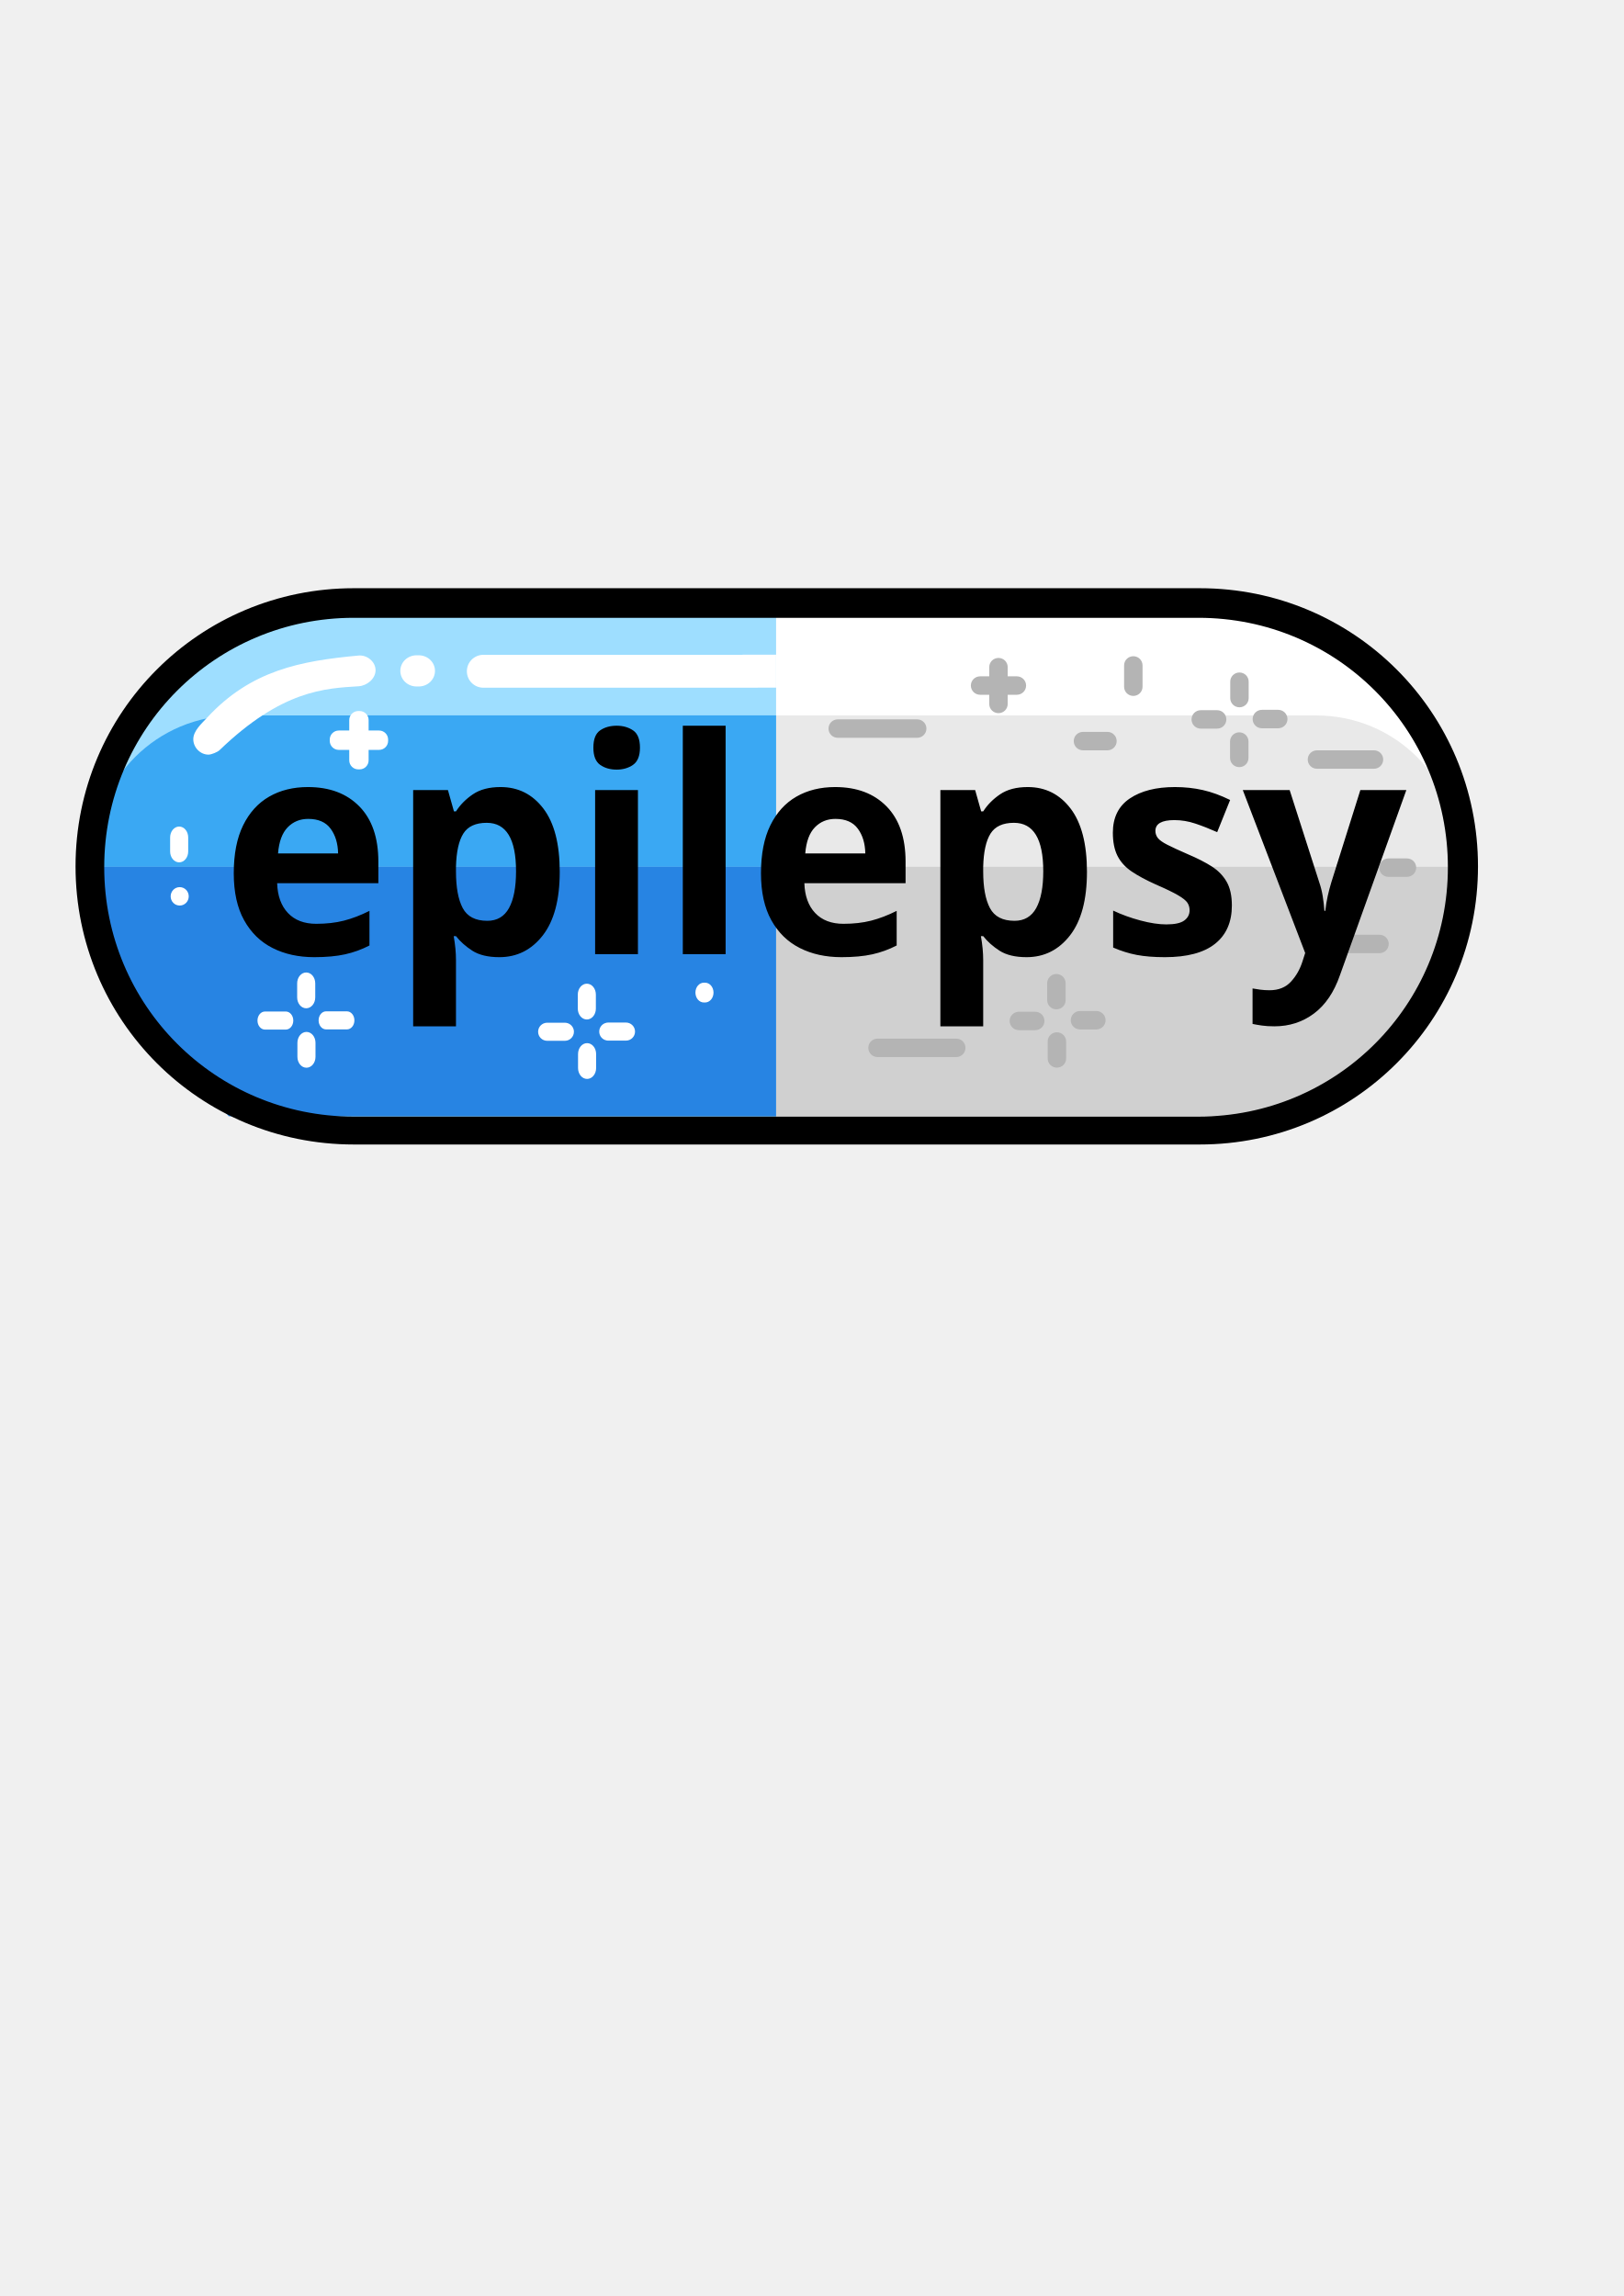
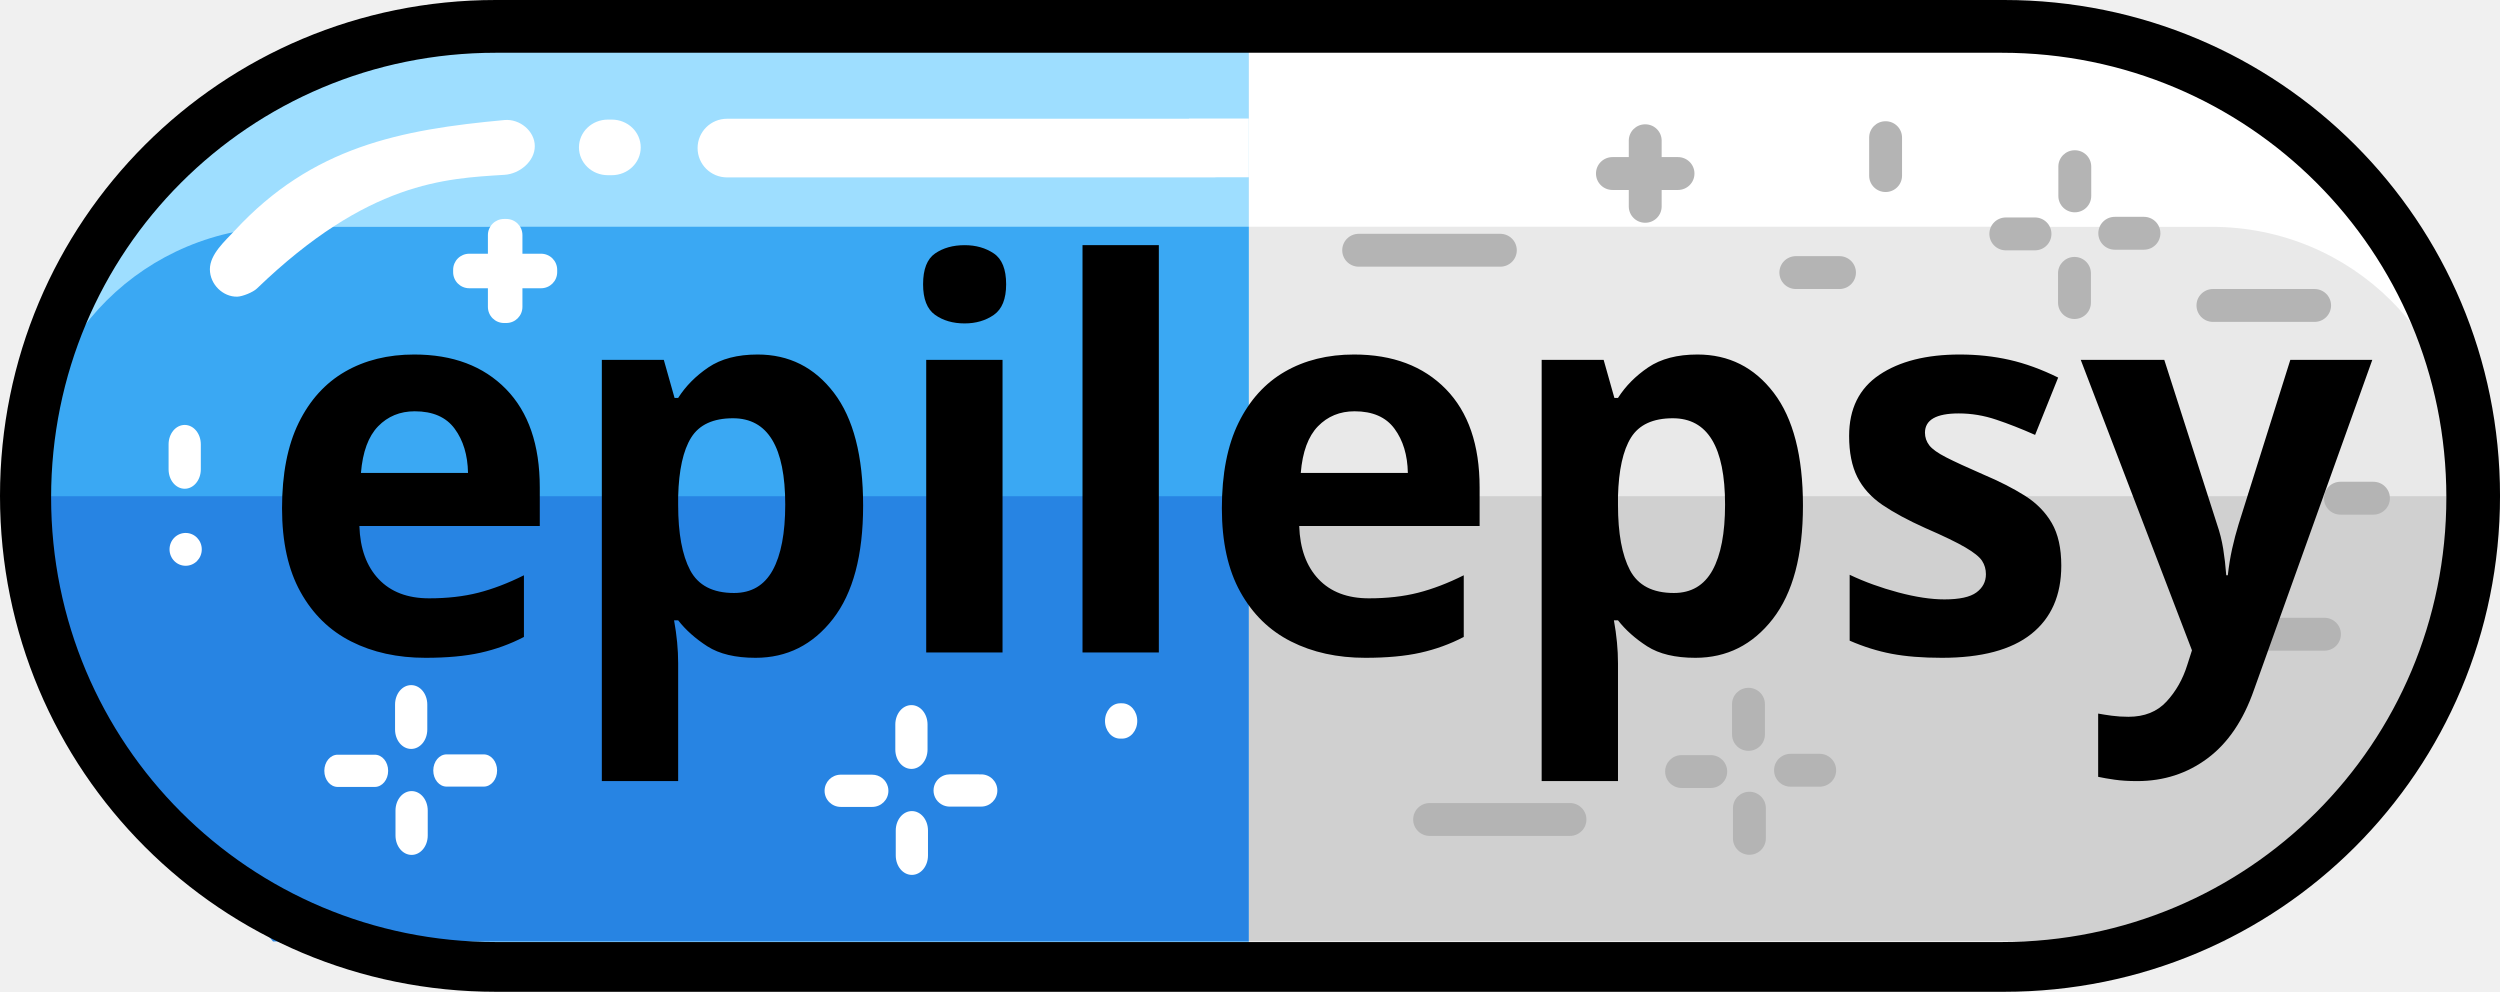
- <svg xmlns="http://www.w3.org/2000/svg" width="210mm" height="297mm" viewBox="0 0 210 297" version="1.1" id="svg5" xml:space="preserve">
+ <svg xmlns="http://www.w3.org/2000/svg" width="181.382mm" height="71.957mm" viewBox="0 0 181.382 71.957" version="1.1" id="svg5" xml:space="preserve">
  <defs id="defs2">
    <rect x="118.44" y="388.555" width="671.751" height="204" id="rect5056" />
  </defs>
-   <g id="layer2" style="display:inline">
+   <g id="layer2" style="display:inline" transform="translate(-9.77098,-76.0889)">
    <g id="g6946" transform="matrix(1.041111,0,0,1.001604,-1.025535,-0.2070156)" style="display:inline;fill:#d40000">
      <g id="g6969" style="display:inline;fill:#d40000" transform="matrix(-0.9676175,0,0,1,194.4341,0)">
        <path id="path2549" style="display:inline;fill:#ffffff;fill-opacity:1;stroke-width:0.272" d="m 67.272,145.021 c 0.517,0 1.03,-0.013 1.54,-0.037 H 100.286 V 79.255 H 35.585 v 1.925 c -14.162,3.593 -24.569,16.255 -24.569,31.41 0,15.154 10.407,27.817 24.569,31.41 v 0.985 h 6.689 c 0.511,0.023 1.024,0.037 1.54,0.037 z" />
        <path id="rect8555" style="display:inline;fill:#d0d0d0;fill-opacity:1;stroke-width:0.299" d="m 13.796,112.098 v 15.208 l 1.29,-1.126 14.927,18.192 h 70.273 v -32.274 z" />
        <path id="rect6992" style="display:inline;fill:#e9e9e9;fill-opacity:1;stroke-width:0.323" d="m 45.592,92.597 v 0.008 h -1.823 -9.654 -3.178 c -10.096,0 -18.223,8.127 -18.223,18.223 0,0.434 0.016,0.864 0.046,1.29 h 3.178 46.009 3.178 c 3.5e-5,-5.1e-4 -3.6e-5,-10e-4 0,-0.002 h 31.983 3.178 V 92.597 H 97.108 48.77 Z" />
        <g id="g9729">
          <path id="rect9724" style="display:inline;fill:#b4b4b4;fill-opacity:1;stroke-width:0.31" d="m -54.423,84.956 c -0.656,0 -1.184,0.528 -1.184,1.184 v 2.759 c 0,0.656 0.528,1.184 1.184,1.184 0.656,0 1.184,-0.528 1.184,-1.184 V 86.14 c 0,-0.656 -0.528,-1.184 -1.184,-1.184 z m -17.312,0.222 c -0.656,0 -1.184,0.528 -1.184,1.184 v 1.191 h -1.171 c -0.66,0 -1.191,0.531 -1.191,1.191 0,0.66 0.531,1.191 1.191,1.191 h 1.171 v 1.191 c 0,0.656 0.528,1.184 1.184,1.184 0.656,0 1.184,-0.528 1.184,-1.184 v -1.191 h 1.171 c 0.66,0 1.191,-0.531 1.191,-1.191 0,-0.66 -0.531,-1.191 -1.191,-1.191 h -1.171 v -1.191 c 0,-0.656 -0.528,-1.184 -1.184,-1.184 z m 30.938,1.879 c -0.656,0 -1.184,0.528 -1.184,1.184 v 2.128 c 0,0.656 0.528,1.184 1.184,1.184 0.656,0 1.184,-0.528 1.184,-1.184 v -2.128 c 0,-0.656 -0.528,-1.184 -1.184,-1.184 z m 2.885,4.823 c -0.66,0 -1.191,0.531 -1.191,1.191 0,0.66 0.531,1.191 1.191,1.191 h 2.089 c 0.66,0 1.191,-0.531 1.191,-1.191 0,-0.66 -0.531,-1.191 -1.191,-1.191 z m -7.846,0.046 c -0.66,0 -1.191,0.531 -1.191,1.191 0,0.66 0.531,1.191 1.191,1.191 h 2.088 c 0.66,0 1.191,-0.531 1.191,-1.191 0,-0.66 -0.531,-1.191 -1.191,-1.191 z m -46.607,1.184 c -0.66,0 -1.191,0.531 -1.191,1.191 0,0.66 0.531,1.191 1.191,1.191 h 10.189 c 0.66,0 1.191,-0.531 1.191,-1.191 0,-0.66 -0.531,-1.191 -1.191,-1.191 z m 31.484,1.618 c -0.66,0 -1.191,0.531 -1.191,1.191 0,0.66 0.531,1.191 1.191,1.191 h 3.131 c 0.66,0 1.191,-0.531 1.191,-1.191 0,-0.66 -0.531,-1.191 -1.191,-1.191 z m 20.03,0.057 c -0.642,0.016 -1.153,0.538 -1.153,1.184 v 2.128 c 0,0.656 0.528,1.184 1.184,1.184 0.656,0 1.184,-0.528 1.184,-1.184 v -2.128 c 0,-0.656 -0.528,-1.184 -1.184,-1.184 -0.01,0 -0.021,-2.56e-4 -0.031,0 z m 10.01,2.324 c -0.66,0 -1.191,0.531 -1.191,1.191 0,0.66 0.531,1.191 1.191,1.191 h 7.309 c 0.66,0 1.191,-0.531 1.191,-1.191 0,-0.66 -0.531,-1.191 -1.191,-1.191 z m 9.18,13.962 c -0.66,0 -1.191,0.531 -1.191,1.191 0,0.66 0.531,1.191 1.191,1.191 h 2.367 c 0.66,0 1.191,-0.531 1.191,-1.191 0,-0.66 -0.531,-1.191 -1.191,-1.191 z m -5.734,0.14 c -0.544,0 -0.981,0.531 -0.981,1.191 0,0.66 0.438,1.191 0.981,1.191 0.544,0 0.981,-0.531 0.981,-1.191 0,-0.66 -0.438,-1.191 -0.981,-1.191 z m -0.023,9.713 c -0.66,0 -1.191,0.531 -1.191,1.191 0,0.66 0.531,1.191 1.191,1.191 h 4.596 c 0.66,0 1.191,-0.531 1.191,-1.191 0,-0.66 -0.531,-1.191 -1.191,-1.191 z m -36.88,5.073 c -0.656,0 -1.184,0.528 -1.184,1.184 v 2.197 c 0,0.656 0.528,1.184 1.184,1.184 0.656,0 1.184,-0.528 1.184,-1.184 v -2.197 c 0,-0.656 -0.528,-1.184 -1.184,-1.184 z m 29.343,1.915 c -0.656,0 -1.184,0.528 -1.184,1.184 v 2.197 c 0,0.656 0.528,1.184 1.184,1.184 0.656,0 1.184,-0.528 1.184,-1.184 V 129.098 c 0,-0.656 -0.528,-1.184 -1.184,-1.184 z m -26.309,2.865 c -0.66,0 -1.191,0.531 -1.191,1.191 0,0.66 0.531,1.191 1.191,1.191 h 2.088 c 0.66,0 1.191,-0.531 1.191,-1.191 0,-0.66 -0.531,-1.191 -1.191,-1.191 z m -7.877,0.094 c -0.645,0.016 -1.16,0.541 -1.16,1.19 0,0.66 0.531,1.191 1.191,1.191 h 2.088 c 0.66,0 1.191,-0.531 1.191,-1.191 0,-0.66 -0.531,-1.19 -1.191,-1.19 h -2.088 c -0.01,0 -0.021,-2.5e-4 -0.031,0 z m 4.909,2.655 c -0.656,0 -1.184,0.528 -1.184,1.184 v 2.197 c 0,0.656 0.528,1.184 1.184,1.184 0.656,0 1.184,-0.528 1.184,-1.184 v -2.197 c 0,-0.656 -0.528,-1.184 -1.184,-1.184 z m -23.024,0.817 c -0.66,0 -1.191,0.531 -1.191,1.191 0,0.66 0.531,1.191 1.191,1.191 h 10.096 c 0.66,0 1.191,-0.531 1.191,-1.191 0,-0.66 -0.531,-1.191 -1.191,-1.191 z" transform="scale(-1,1)" />
        </g>
      </g>
      <g id="g8832" style="display:inline;fill:#d40000" transform="matrix(0.9676175,0,0,1,0.3567282,0)">
        <path id="path8826" style="display:inline;fill:#9edeff;fill-opacity:1;stroke-width:0.272" d="m 67.272,145.021 c 0.517,0 1.03,-0.013 1.54,-0.037 H 100.286 V 79.255 H 35.585 v 1.925 c -14.162,3.593 -24.569,16.255 -24.569,31.41 0,15.154 10.407,27.817 24.569,31.41 v 0.985 h 6.689 c 0.511,0.023 1.024,0.037 1.54,0.037 z" />
        <path id="path8828" style="display:inline;fill:#2784e3;fill-opacity:1;stroke-width:0.299" d="m 13.796,112.098 v 15.208 l 1.29,-1.126 14.927,18.192 h 70.273 v -32.274 z" />
        <path id="path8830" style="display:inline;fill:#3aa8f3;fill-opacity:1;stroke-width:0.323" d="m 45.592,92.597 v 0.008 h -1.823 -9.654 -3.178 c -10.096,0 -18.223,8.127 -18.223,18.223 0,0.434 0.016,0.864 0.046,1.29 h 3.178 46.009 3.178 c 3.5e-5,-5.1e-4 -3.6e-5,-10e-4 0,-0.002 h 31.983 3.178 V 92.597 H 97.108 48.77 Z" />
        <g id="g3834" transform="matrix(0.6233481,0,0,0.7560976,57.31471,62.84912)" style="display:inline">
          <path id="rect3832" style="display:inline;fill:#ffffff;stroke-width:0.259" d="m 60.376,28.982 v 0.017 H 8.737 c -1.827,0 -3.298,1.253 -3.298,2.81 0,1.557 1.471,2.81 3.298,2.81 H 63.185 c 0.114,0 0.226,-0.005 0.338,-0.014 h 3.542 v -5.623 z m -64.959,0.098 c -1.796,0 -3.241,1.188 -3.241,2.664 0,1.476 1.445,2.664 3.241,2.664 h 0.424 c 1.796,0 3.241,-1.188 3.241,-2.664 0,-1.476 -1.445,-2.664 -3.241,-2.664 z m -11.618,9.52 c -0.998,0 -1.802,0.689 -1.802,1.544 v 1.786 h -2.084 c -0.998,0 -1.802,0.689 -1.802,1.544 v 0.22 c 0,0.855 0.804,1.544 1.802,1.544 h 2.084 v 1.786 c 0,0.855 0.804,1.544 1.802,1.544 h 0.256 c 0.998,0 1.802,-0.689 1.802,-1.544 v -1.786 h 2.084 c 0.998,0 1.802,-0.689 1.802,-1.544 v -0.22 c 0,-0.855 -0.804,-1.544 -1.802,-1.544 h -2.084 v -1.786 c 0,-0.855 -0.804,-1.544 -1.802,-1.544 z m -35.698,19.733 c -0.998,0 -1.802,0.831 -1.802,1.862 v 2.39 c 0,1.032 0.804,1.862 1.802,1.862 0.998,0 1.801,-0.831 1.801,-1.862 v -2.39 c 0,-1.032 -0.803,-1.862 -1.801,-1.862 z m 0.106,10.348 c -0.998,0 -1.802,0.702 -1.802,1.573 0,0.871 0.804,1.572 1.802,1.572 0.998,0 1.802,-0.701 1.802,-1.572 0,-0.871 -0.804,-1.573 -1.802,-1.573 z m 25.212,14.578 c -0.998,0 -1.802,0.831 -1.802,1.862 v 2.39 c 0,1.032 0.804,1.862 1.802,1.862 0.998,0 1.802,-0.831 1.802,-1.862 v -2.39 c 0,-1.032 -0.804,-1.862 -1.802,-1.862 z m 79.26,1.742 c -0.938,0 -1.692,0.755 -1.692,1.692 0,0.938 0.755,1.692 1.692,1.692 h 0.221 c 0.938,0 1.692,-0.755 1.692,-1.692 0,-0.938 -0.755,-1.692 -1.692,-1.692 z m -23.333,0.173 c -0.998,0 -1.802,0.831 -1.802,1.862 v 2.39 c 0,1.032 0.804,1.862 1.802,1.862 0.998,0 1.801,-0.831 1.801,-1.862 v -2.39 c 0,-1.032 -0.803,-1.862 -1.801,-1.862 z m -51.962,4.721 c -0.828,0 -1.494,0.688 -1.494,1.544 0,0.855 0.666,1.544 1.494,1.544 h 4.147 c 0.828,0 1.494,-0.689 1.494,-1.544 0,-0.855 -0.666,-1.544 -1.494,-1.544 z m -12.18,0.031 c -0.828,0 -1.494,0.689 -1.494,1.544 0,0.855 0.666,1.544 1.494,1.544 h 4.147 c 0.828,0 1.494,-0.688 1.494,-1.544 0,-0.855 -0.666,-1.544 -1.494,-1.544 z m 68.425,1.883 c -0.11,0 -0.217,0.009 -0.322,0.025 -0.015,0.002 -0.029,0.004 -0.044,0.007 -0.133,0.023 -0.261,0.059 -0.381,0.105 -0.013,0.005 -0.027,0.01 -0.04,0.016 -0.608,0.249 -1.025,0.777 -1.025,1.392 0,0.307 0.104,0.593 0.284,0.833 0.008,0.01 0.016,0.021 0.024,0.031 0.187,0.236 0.449,0.426 0.756,0.544 0.013,0.005 0.027,0.01 0.041,0.015 0.122,0.044 0.25,0.077 0.385,0.097 0.015,0.002 0.03,0.004 0.045,0.006 0.06,0.008 0.121,0.013 0.183,0.016 0.015,6.65e-4 0.031,0.001 0.046,0.001 0.016,3.34e-4 0.031,6.82e-4 0.047,6.82e-4 h 3.511 c 1.004,0 1.812,-0.689 1.812,-1.544 0,-0.855 -0.808,-1.544 -1.812,-1.544 z m -12.227,0.031 c -0.982,0.021 -1.765,0.701 -1.765,1.544 0,0.855 0.808,1.544 1.812,1.544 h 3.511 c 1.004,0 1.812,-0.689 1.812,-1.544 0,-0.134 -0.02,-0.263 -0.057,-0.386 -0.2,-0.667 -0.908,-1.157 -1.755,-1.157 h -3.511 c -0.016,0 -0.031,-3.34e-4 -0.047,0 z m -47.933,1.572 c -0.998,0 -1.802,0.831 -1.802,1.862 v 2.39 c 0,1.032 0.804,1.862 1.802,1.862 0.998,0 1.802,-0.831 1.802,-1.862 v -2.39 c 0,-1.032 -0.804,-1.862 -1.802,-1.862 z m 55.927,1.915 c -0.998,0 -1.802,0.831 -1.802,1.862 v 2.39 c 0,1.032 0.804,1.862 1.802,1.862 0.998,0 1.801,-0.831 1.801,-1.862 v -2.39 c 0,-1.032 -0.803,-1.862 -1.801,-1.862 z" transform="matrix(1.033466,0,0,1,-0.3686665,0)" />
          <path id="rect4974" style="display:inline;fill:#ffffff;stroke-width:0.237" d="m 26.8,92.819 c 5.633,-6.097 12.036,-7.326 19.574,-8.021 1.097,-0.101 2.198,0.793 2.198,1.894 0,1.101 -1.099,2.013 -2.198,2.081 -4.309,0.269 -9.9,0.482 -17.967,8.253 -0.268,0.259 -1.031,0.576 -1.42,0.587 -1.033,0.027 -1.988,-0.887 -1.988,-1.988 0,-1.101 1.111,-2.06 1.801,-2.806 z" transform="matrix(1.59246,0,0,1.320463,-90.90487,-82.84967)" />
        </g>
      </g>
-       <text xml:space="preserve" transform="matrix(0.267838,0,0,0.2911696,-3.304552,-24.68024)" id="text5054" style="display:inline;font-style:normal;font-variant:normal;font-weight:bold;font-stretch:normal;font-size:133.333px;font-family:ESF-Rounded;-inkscape-font-specification:'ESF-Rounded Bold';white-space:pre;shape-inside:url(#rect5056);fill:#000000">
-         <tspan x="118.439" y="508.699" id="tspan336">epilepsy</tspan>
+       <text xml:space="preserve" transform="matrix(0.267838,0,0,0.2911696,-3.304552,-24.68024)" id="text5054" style="font-style:normal;font-variant:normal;font-weight:bold;font-stretch:normal;font-size:133.333px;font-family:ESF-Rounded;-inkscape-font-specification:'ESF-Rounded Bold';white-space:pre;shape-inside:url(#rect5056);display:inline;fill:#000000">
+         <tspan x="118.439" y="508.699" id="tspan3737">epilepsy</tspan>
      </text>
    </g>
    <path id="rect2485" style="display:inline;fill:#000000;stroke-width:0.261" d="m 45.749,76.089 c -19.932,0 -35.978,16.046 -35.978,35.978 0,19.932 16.046,35.979 35.978,35.979 H 155.175 c 19.932,0 35.979,-16.047 35.979,-35.979 0,-19.932 -16.047,-35.978 -35.979,-35.978 z m -0.01,3.828 H 155.002 c 17.872,0 32.259,14.388 32.259,32.26 0,17.872 -14.387,32.26 -32.259,32.26 H 45.739 c -17.872,0 -32.26,-14.388 -32.26,-32.26 0,-17.872 14.388,-32.26 32.26,-32.26 z" />
  </g>
</svg>
